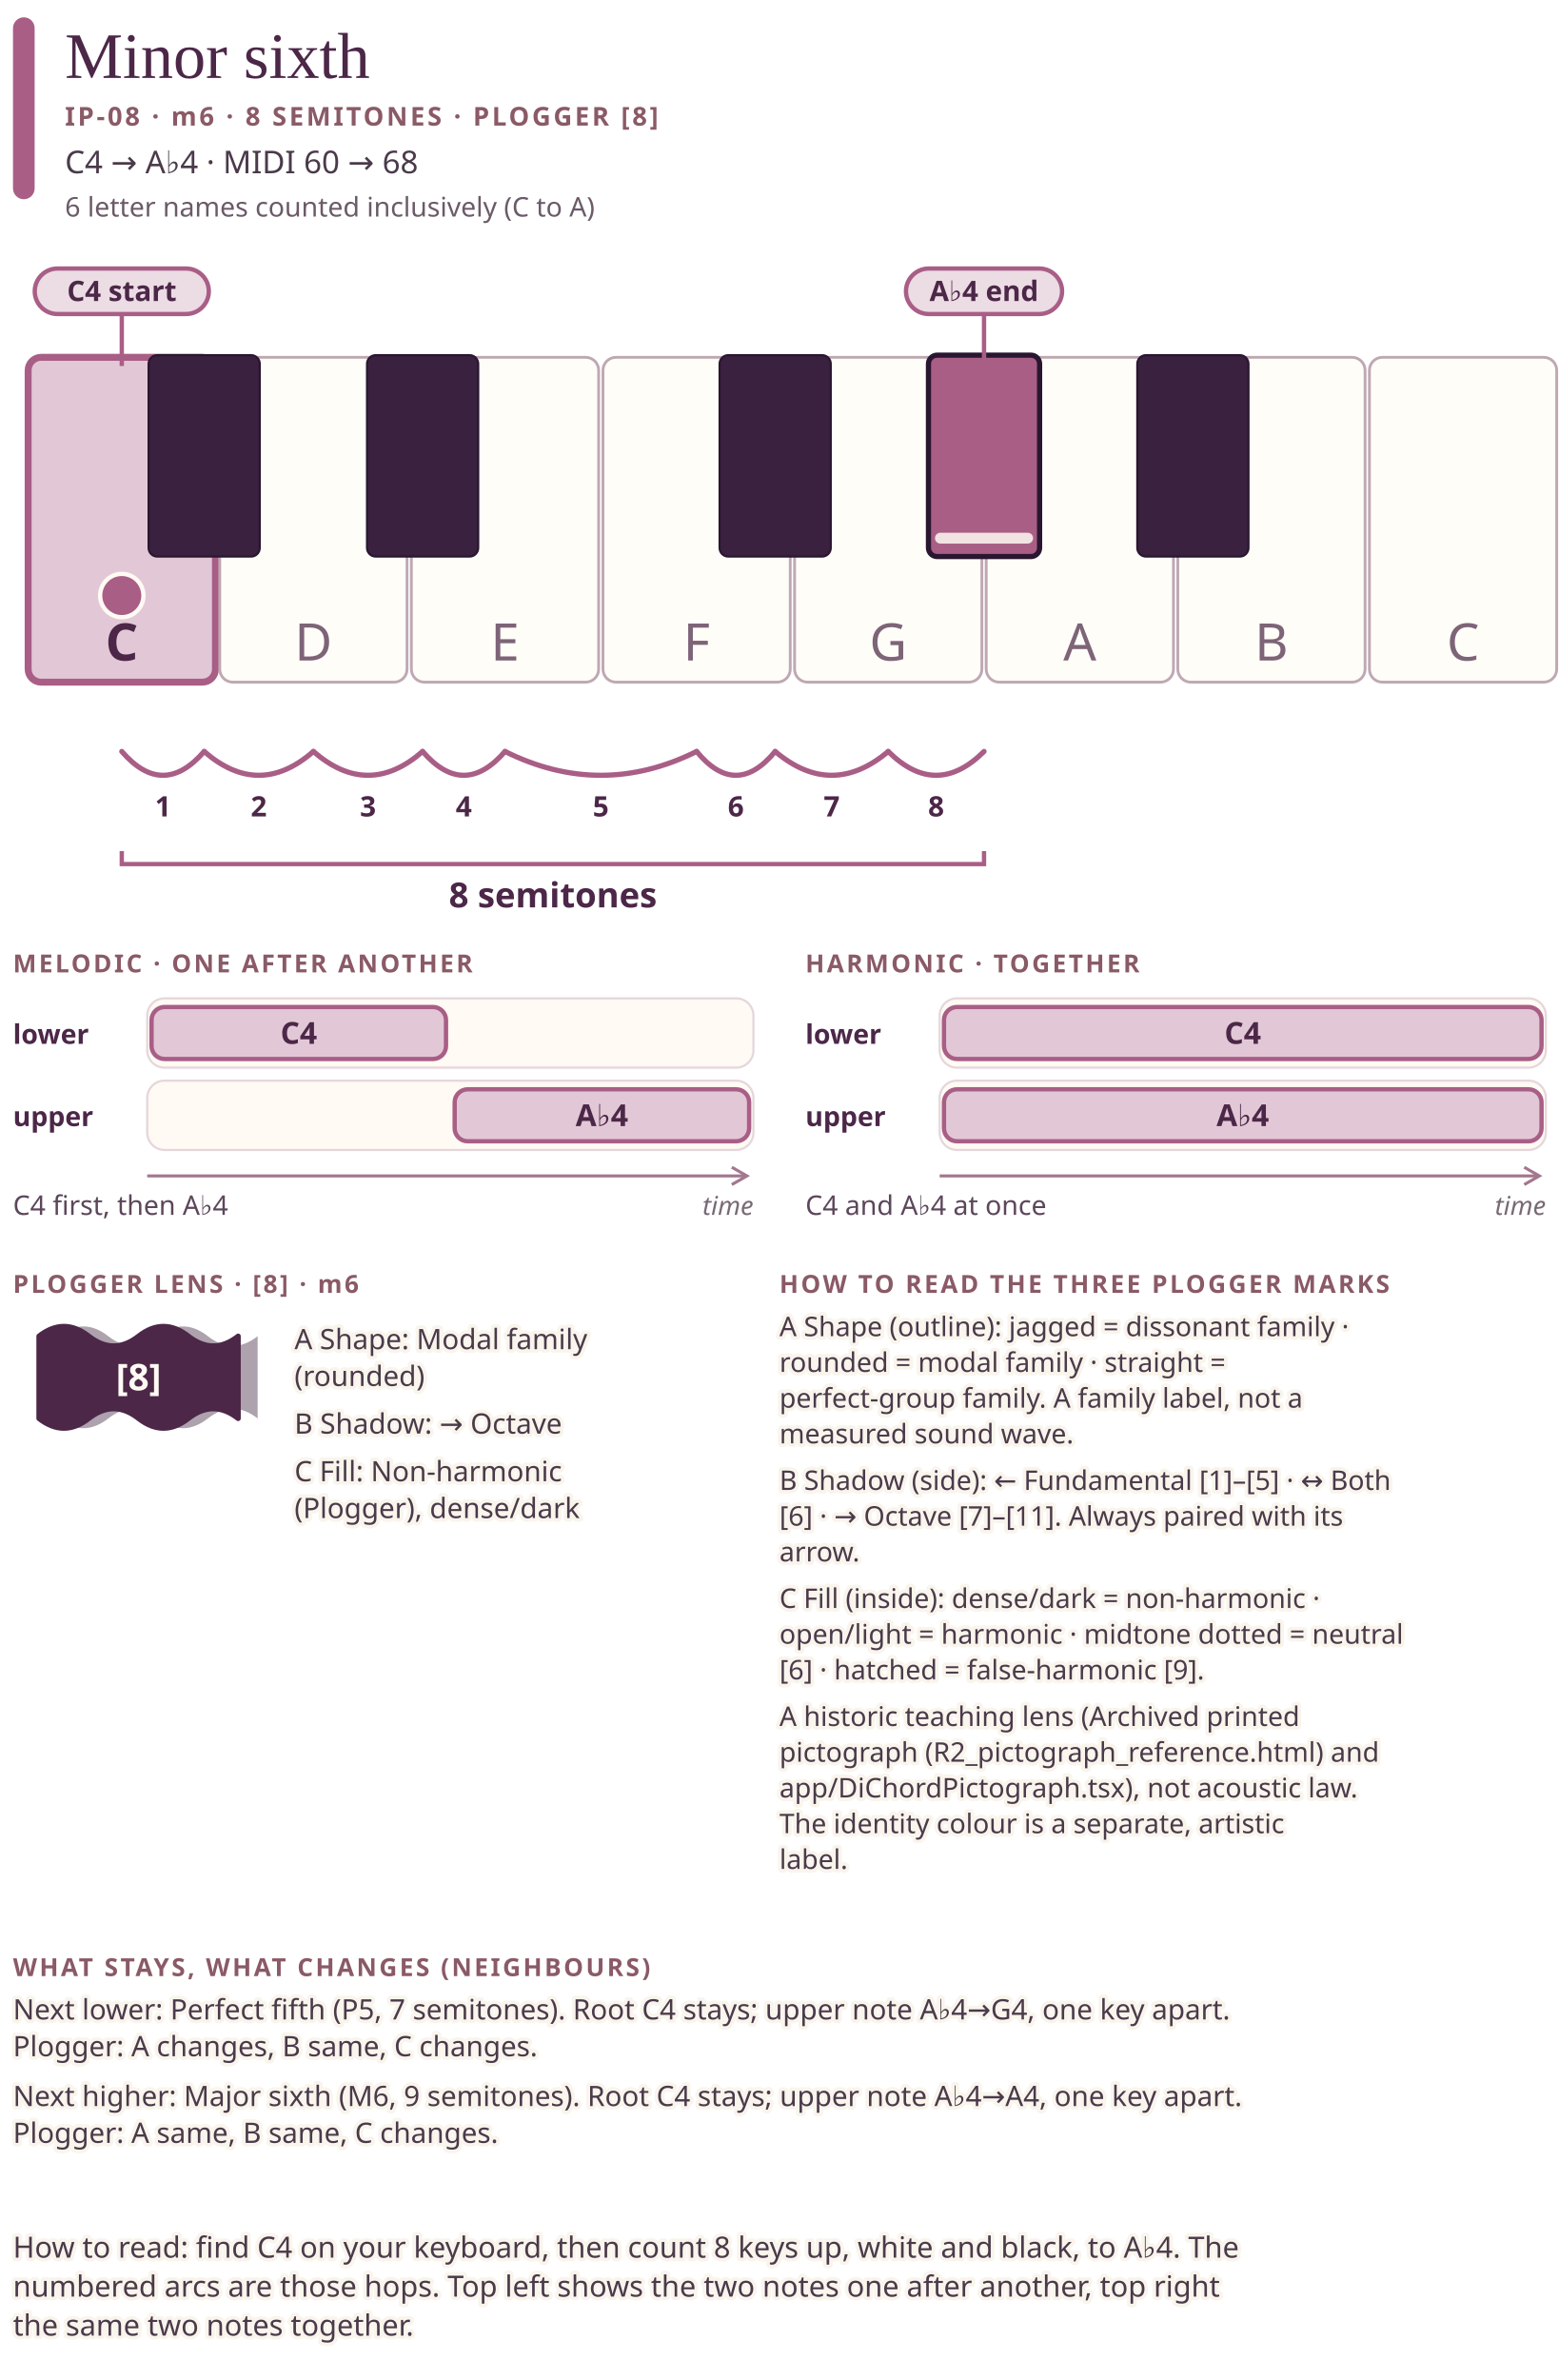
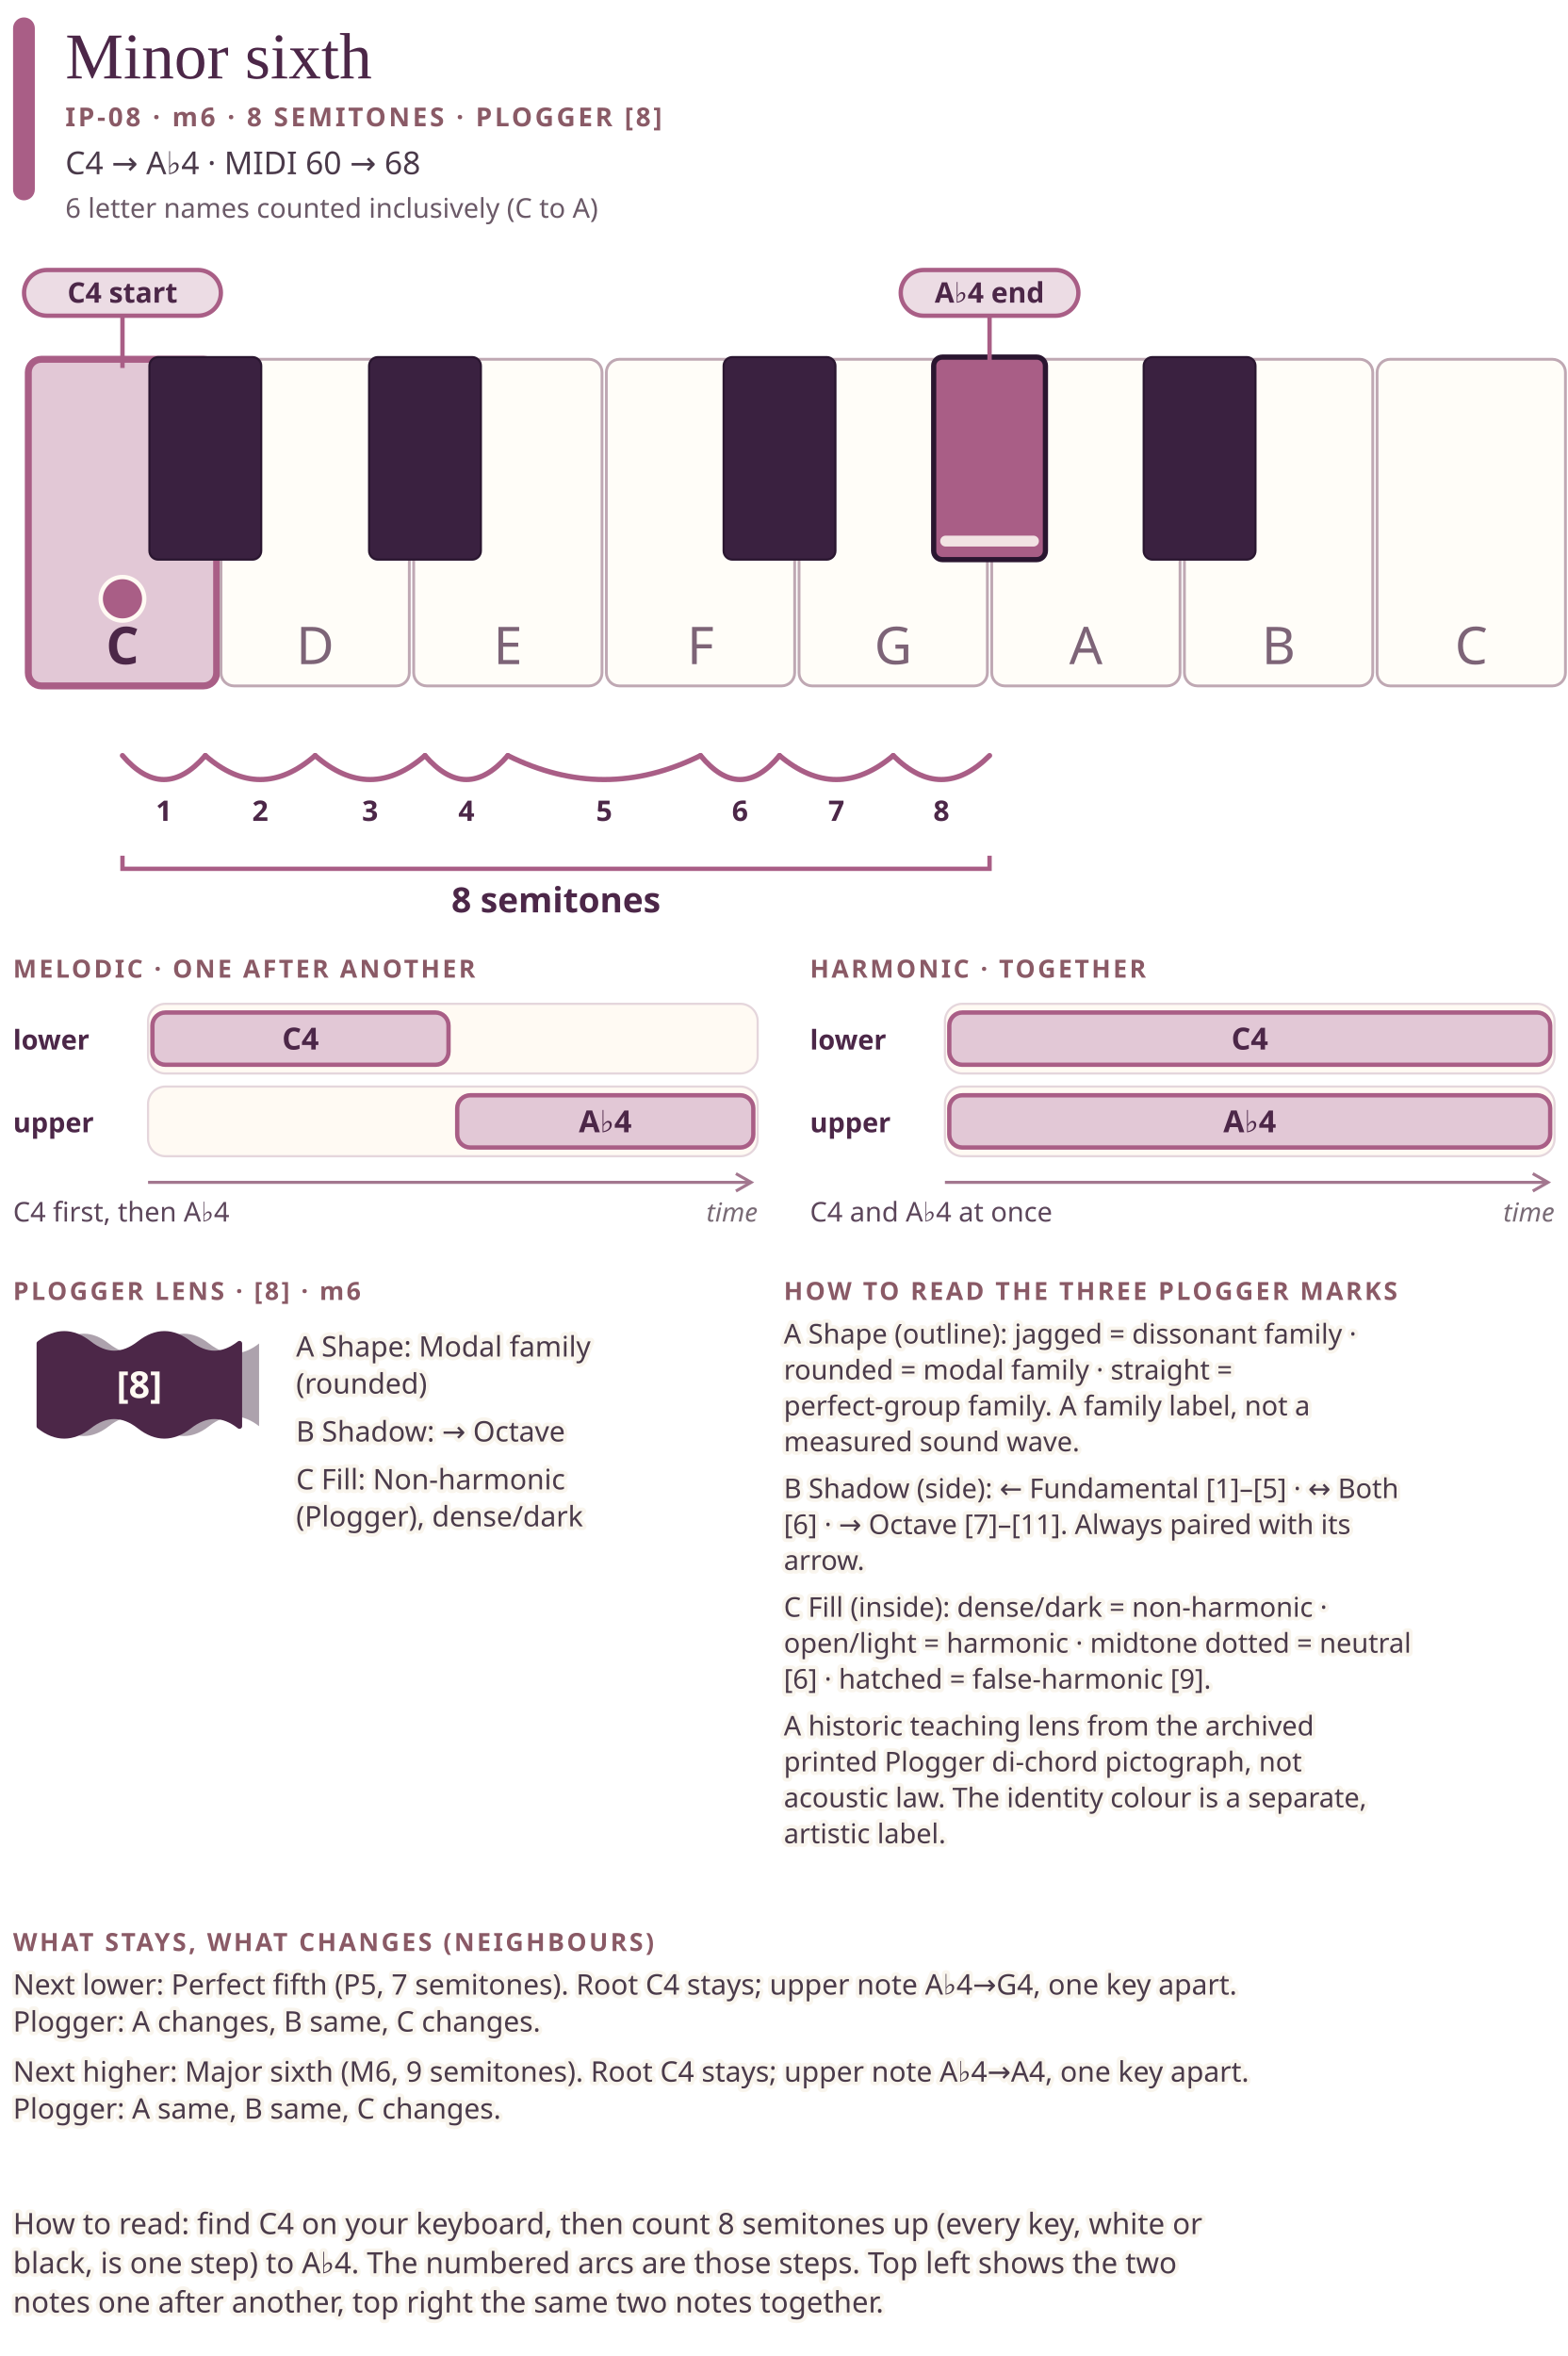
- <svg xmlns="http://www.w3.org/2000/svg" viewBox="0 0 720 1099" width="720" height="1099" role="img" aria-labelledby="IPF-sheet-08-t IPF-sheet-08-d">
+ <svg xmlns="http://www.w3.org/2000/svg" viewBox="0 0 720 1082" width="720" height="1082" role="img" aria-labelledby="IPF-sheet-08-t IPF-sheet-08-d">
  <defs>
    <linearGradient id="IPFsheet08-w" x1="0" y1="0" x2="0" y2="1">
      <stop offset="0" stop-color="#fffdf8" />
      <stop offset=".78" stop-color="#f7efe2" />
      <stop offset="1" stop-color="#eadfcd" />
    </linearGradient>
    <linearGradient id="IPFsheet08-b" x1="0" y1="0" x2="0" y2="1">
      <stop offset="0" stop-color="#4a2a4d" />
      <stop offset=".85" stop-color="#2a1630" />
      <stop offset="1" stop-color="#3a2140" />
    </linearGradient>
    <radialGradient id="IPFsheet08-home" cx=".5" cy=".82" r=".75">
      <stop offset="0" stop-color="#ffd98a" />
      <stop offset=".55" stop-color="#f6b94f" />
      <stop offset="1" stop-color="#f3a53a" stop-opacity=".92" />
    </radialGradient>
    <radialGradient id="IPFsheet08-lower" cx=".5" cy=".82" r=".75">
      <stop offset="0" stop-color="#ffe0a6" />
      <stop offset="1" stop-color="#f3b25a" />
    </radialGradient>
    <radialGradient id="IPFsheet08-upper" cx=".5" cy=".82" r=".75">
      <stop offset="0" stop-color="#bfe7e2" />
      <stop offset="1" stop-color="#8fcdc6" />
    </radialGradient>
    <linearGradient id="IPFsheet08-shared" x1="0" y1="0" x2="1" y2="0">
      <stop offset="0" stop-color="#f6c46a" />
      <stop offset=".5" stop-color="#efe6c4" />
      <stop offset="1" stop-color="#8fcdc6" />
    </linearGradient>
    <filter id="IPFsheet08-glow" x="-40%" y="-20%" width="180%" height="150%">
      <feGaussianBlur stdDeviation="9" />
    </filter>
  </defs>
  <g transform="translate(6 4)">
    <g transform="translate(0 0)">
      <rect x="0" y="4" width="10" height="84" rx="5" fill="#A95E86" />
      <text x="24" y="32" font-family="Georgia, 'Times New Roman', serif" font-size="30" font-weight="400" text-anchor="start" fill="#4C2748">Minor sixth</text>
      <text x="24" y="54" font-family="ui-sans-serif, system-ui, 'Segoe UI', sans-serif" font-size="12" font-weight="700" text-anchor="start" fill="#8a5a66" letter-spacing="1.2">IP-08 · m6 · 8 SEMITONES · PLOGGER [8]</text>
      <text x="24" y="76" font-family="ui-sans-serif, system-ui, 'Segoe UI', sans-serif" font-size="14.5" font-weight="400" text-anchor="start" fill="#4a3a4a">C4 → A♭4 · MIDI 60 → 68</text>
      <text x="24" y="96" font-family="ui-sans-serif, system-ui, 'Segoe UI', sans-serif" font-size="12.5" font-weight="400" text-anchor="start" fill="#6b5a68">6 letter names counted inclusively (C to A)</text>
    </g>
    <g transform="translate(0 116)">
      <rect x="7" y="45" width="86.5" height="150" rx="6" fill="#e2c8d6" stroke="#A95E86" stroke-width="3.2" />
      <text x="50.25" y="185" font-family="ui-sans-serif, system-ui, 'Segoe UI', sans-serif" font-size="23.895" font-weight="700" text-anchor="middle" fill="#4C2748">C</text>
      <rect x="95.5" y="45" width="86.5" height="150" rx="6" fill="#fffdf8" stroke="#bfa8b3" stroke-width="1.3" />
      <text x="138.75" y="185" font-family="ui-sans-serif, system-ui, 'Segoe UI', sans-serif" font-size="23.895" font-weight="500" text-anchor="middle" fill="#7d6477">D</text>
      <rect x="184" y="45" width="86.5" height="150" rx="6" fill="#fffdf8" stroke="#bfa8b3" stroke-width="1.3" />
      <text x="227.25" y="185" font-family="ui-sans-serif, system-ui, 'Segoe UI', sans-serif" font-size="23.895" font-weight="500" text-anchor="middle" fill="#7d6477">E</text>
      <rect x="272.5" y="45" width="86.5" height="150" rx="6" fill="#fffdf8" stroke="#bfa8b3" stroke-width="1.3" />
      <text x="315.75" y="185" font-family="ui-sans-serif, system-ui, 'Segoe UI', sans-serif" font-size="23.895" font-weight="500" text-anchor="middle" fill="#7d6477">F</text>
      <rect x="361" y="45" width="86.5" height="150" rx="6" fill="#fffdf8" stroke="#bfa8b3" stroke-width="1.3" />
      <text x="404.25" y="185" font-family="ui-sans-serif, system-ui, 'Segoe UI', sans-serif" font-size="23.895" font-weight="500" text-anchor="middle" fill="#7d6477">G</text>
      <rect x="449.5" y="45" width="86.5" height="150" rx="6" fill="#fffdf8" stroke="#bfa8b3" stroke-width="1.3" />
      <text x="492.75" y="185" font-family="ui-sans-serif, system-ui, 'Segoe UI', sans-serif" font-size="23.895" font-weight="500" text-anchor="middle" fill="#7d6477">A</text>
      <rect x="538" y="45" width="86.5" height="150" rx="6" fill="#fffdf8" stroke="#bfa8b3" stroke-width="1.3" />
      <text x="581.25" y="185" font-family="ui-sans-serif, system-ui, 'Segoe UI', sans-serif" font-size="23.895" font-weight="500" text-anchor="middle" fill="#7d6477">B</text>
      <rect x="626.5" y="45" width="86.5" height="150" rx="6" fill="#fffdf8" stroke="#bfa8b3" stroke-width="1.3" />
      <text x="669.75" y="185" font-family="ui-sans-serif, system-ui, 'Segoe UI', sans-serif" font-size="23.895" font-weight="500" text-anchor="middle" fill="#7d6477">C</text>
      <rect x="62.64" y="44" width="51.33" height="93" rx="4" fill="#3a2140" stroke="#2a1630" stroke-width="1" />
      <rect x="163.53" y="44" width="51.33" height="93" rx="4" fill="#3a2140" stroke="#2a1630" stroke-width="1" />
      <rect x="326.37" y="44" width="51.33" height="93" rx="4" fill="#3a2140" stroke="#2a1630" stroke-width="1" />
      <rect x="422.835" y="44" width="51.33" height="93" rx="4" fill="#A95E86" stroke="#2a1630" stroke-width="2.4" />
      <rect x="425.835" y="126" width="45.33" height="5" rx="2.5" fill="#fffaf3" opacity=".85" />
      <rect x="519.3" y="44" width="51.33" height="93" rx="4" fill="#3a2140" stroke="#2a1630" stroke-width="1" />
      <circle cx="50.25" cy="155" r="10" fill="#A95E86" stroke="#fffaf3" stroke-width="2" />
      <path d="M50.25 25 V49" stroke="#A95E86" stroke-width="2" />
-       <rect x="10.05" y="4" width="80.4" height="21" rx="10.5" fill="#ecdce4" stroke="#A95E86" stroke-width="2" />
+       <rect x="5.05" y="4" width="90.4" height="21" rx="10.5" fill="#ecdce4" stroke="#A95E86" stroke-width="2" />
      <text x="50.25" y="19" font-family="ui-sans-serif, system-ui, 'Segoe UI', sans-serif" font-size="13" font-weight="700" text-anchor="middle" fill="#4C2748">C4 start</text>
      <path d="M448.5 25 V47" stroke="#A95E86" stroke-width="2" />
-       <rect x="412.45" y="4" width="72.1" height="21" rx="10.5" fill="#ecdce4" stroke="#A95E86" stroke-width="2" />
+       <rect x="407.7" y="4" width="81.6" height="21" rx="10.5" fill="#ecdce4" stroke="#A95E86" stroke-width="2" />
      <text x="448.5" y="19" font-family="ui-sans-serif, system-ui, 'Segoe UI', sans-serif" font-size="13" font-weight="700" text-anchor="middle" fill="#4C2748">A♭4 end</text>
    </g>
    <g transform="translate(0 335)">
      <path d="M50.25 8 q19.027 22 38.055 0" fill="none" stroke="#A95E86" stroke-width="2.4" stroke-linecap="round" />
      <text x="69.278" y="38" font-family="ui-sans-serif, system-ui, 'Segoe UI', sans-serif" font-size="13" font-weight="700" text-anchor="middle" fill="#4C2748">1</text>
      <path d="M88.305 8 q25.223 22 50.445 0" fill="none" stroke="#A95E86" stroke-width="2.4" stroke-linecap="round" />
      <text x="113.528" y="38" font-family="ui-sans-serif, system-ui, 'Segoe UI', sans-serif" font-size="13" font-weight="700" text-anchor="middle" fill="#4C2748">2</text>
      <path d="M138.75 8 q25.222 22 50.445 0" fill="none" stroke="#A95E86" stroke-width="2.4" stroke-linecap="round" />
      <text x="163.972" y="38" font-family="ui-sans-serif, system-ui, 'Segoe UI', sans-serif" font-size="13" font-weight="700" text-anchor="middle" fill="#4C2748">3</text>
      <path d="M189.195 8 q19.028 22 38.055 0" fill="none" stroke="#A95E86" stroke-width="2.4" stroke-linecap="round" />
      <text x="208.222" y="38" font-family="ui-sans-serif, system-ui, 'Segoe UI', sans-serif" font-size="13" font-weight="700" text-anchor="middle" fill="#4C2748">4</text>
      <path d="M227.25 8 q44.25 22 88.5 0" fill="none" stroke="#A95E86" stroke-width="2.4" stroke-linecap="round" />
      <text x="271.5" y="38" font-family="ui-sans-serif, system-ui, 'Segoe UI', sans-serif" font-size="13" font-weight="700" text-anchor="middle" fill="#4C2748">5</text>
      <path d="M315.75 8 q18.143 22 36.285 0" fill="none" stroke="#A95E86" stroke-width="2.4" stroke-linecap="round" />
      <text x="333.893" y="38" font-family="ui-sans-serif, system-ui, 'Segoe UI', sans-serif" font-size="13" font-weight="700" text-anchor="middle" fill="#4C2748">6</text>
      <path d="M352.035 8 q26.107 22 52.215 0" fill="none" stroke="#A95E86" stroke-width="2.4" stroke-linecap="round" />
      <text x="378.143" y="38" font-family="ui-sans-serif, system-ui, 'Segoe UI', sans-serif" font-size="13" font-weight="700" text-anchor="middle" fill="#4C2748">7</text>
      <path d="M404.25 8 q22.125 22 44.25 0" fill="none" stroke="#A95E86" stroke-width="2.4" stroke-linecap="round" />
      <text x="426.375" y="38" font-family="ui-sans-serif, system-ui, 'Segoe UI', sans-serif" font-size="13" font-weight="700" text-anchor="middle" fill="#4C2748">8</text>
      <path d="M50.25 54 V60 H448.5 V54" fill="none" stroke="#A95E86" stroke-width="2" />
      <text x="249.375" y="80" font-family="ui-sans-serif, system-ui, 'Segoe UI', sans-serif" font-size="16" font-weight="700" text-anchor="middle" fill="#4C2748">8 semitones</text>
    </g>
    <g transform="translate(0 433)">
      <g transform="translate(0 0)">
        <text x="0" y="12" font-family="ui-sans-serif, system-ui, 'Segoe UI', sans-serif" font-size="11.5" font-weight="700" text-anchor="start" fill="#8a5a66" letter-spacing="1.1">MELODIC · ONE AFTER ANOTHER</text>
        <text x="0" y="45" font-family="ui-sans-serif, system-ui, 'Segoe UI', sans-serif" font-size="12.5" font-weight="600" text-anchor="start" fill="#4C2748">lower</text>
        <rect x="62" y="24" width="280" height="32" rx="8" fill="#fffaf3" stroke="#e5d6dc" />
        <rect x="64" y="28" width="136" height="24" rx="6" fill="#e2c8d6" stroke="#A95E86" stroke-width="2" />
        <text x="132" y="45" font-family="ui-sans-serif, system-ui, 'Segoe UI', sans-serif" font-size="14" font-weight="700" text-anchor="middle" fill="#4C2748">C4</text>
        <text x="0" y="83" font-family="ui-sans-serif, system-ui, 'Segoe UI', sans-serif" font-size="12.5" font-weight="600" text-anchor="start" fill="#4C2748">upper</text>
        <rect x="62" y="62" width="280" height="32" rx="8" fill="#fffaf3" stroke="#e5d6dc" />
        <rect x="204" y="66" width="136" height="24" rx="6" fill="#e2c8d6" stroke="#A95E86" stroke-width="2" />
        <text x="272" y="83" font-family="ui-sans-serif, system-ui, 'Segoe UI', sans-serif" font-size="14" font-weight="700" text-anchor="middle" fill="#4C2748">A♭4</text>
        <path d="M62 106 H338" stroke="#a3778f" stroke-width="1.4" />
        <path d="M332 102 l7 4 l-7 4" fill="none" stroke="#a3778f" stroke-width="1.4" />
        <text x="342" y="124" font-family="ui-sans-serif, system-ui, 'Segoe UI', sans-serif" font-size="12" font-weight="400" text-anchor="end" fill="#786a75" font-style="italic">time</text>
        <text x="0" y="124" font-family="ui-sans-serif, system-ui, 'Segoe UI', sans-serif" font-size="12.5" font-weight="400" text-anchor="start" fill="#5c465b">C4 first, then A♭4</text>
      </g>
      <g transform="translate(366 0)">
        <text x="0" y="12" font-family="ui-sans-serif, system-ui, 'Segoe UI', sans-serif" font-size="11.5" font-weight="700" text-anchor="start" fill="#8a5a66" letter-spacing="1.1">HARMONIC · TOGETHER</text>
        <text x="0" y="45" font-family="ui-sans-serif, system-ui, 'Segoe UI', sans-serif" font-size="12.5" font-weight="600" text-anchor="start" fill="#4C2748">lower</text>
        <rect x="62" y="24" width="280" height="32" rx="8" fill="#fffaf3" stroke="#e5d6dc" />
        <rect x="64" y="28" width="276" height="24" rx="6" fill="#e2c8d6" stroke="#A95E86" stroke-width="2" />
        <text x="202" y="45" font-family="ui-sans-serif, system-ui, 'Segoe UI', sans-serif" font-size="14" font-weight="700" text-anchor="middle" fill="#4C2748">C4</text>
        <text x="0" y="83" font-family="ui-sans-serif, system-ui, 'Segoe UI', sans-serif" font-size="12.5" font-weight="600" text-anchor="start" fill="#4C2748">upper</text>
        <rect x="62" y="62" width="280" height="32" rx="8" fill="#fffaf3" stroke="#e5d6dc" />
        <rect x="64" y="66" width="276" height="24" rx="6" fill="#e2c8d6" stroke="#A95E86" stroke-width="2" />
        <text x="202" y="83" font-family="ui-sans-serif, system-ui, 'Segoe UI', sans-serif" font-size="14" font-weight="700" text-anchor="middle" fill="#4C2748">A♭4</text>
        <path d="M62 106 H338" stroke="#a3778f" stroke-width="1.4" />
        <path d="M332 102 l7 4 l-7 4" fill="none" stroke="#a3778f" stroke-width="1.4" />
        <text x="342" y="124" font-family="ui-sans-serif, system-ui, 'Segoe UI', sans-serif" font-size="12" font-weight="400" text-anchor="end" fill="#786a75" font-style="italic">time</text>
        <text x="0" y="124" font-family="ui-sans-serif, system-ui, 'Segoe UI', sans-serif" font-size="12.5" font-weight="400" text-anchor="start" fill="#5c465b">C4 and A♭4 at once</text>
      </g>
    </g>
    <g transform="translate(0 581)">
      <g transform="translate(0 0)">
        <text x="0" y="12" font-family="ui-sans-serif, system-ui, 'Segoe UI', sans-serif" font-size="11.5" font-weight="700" text-anchor="start" fill="#8a5a66" letter-spacing="1.1">PLOGGER LENS · [8] · m6</text>
        <g transform="translate(0 22) scale(1)">
          <path d="M0 10 Q11.5 1 23 10 Q34.5 19 46 10 Q57.5 1 69 10 Q80.5 19 92 10 L92 48 Q80.5 39 69 48 Q57.5 57 46 48 Q34.5 39 23 48 Q11.5 57 0 48 Z" transform="translate(21 0)" fill="#5c465b" opacity=".5" />
          <g transform="translate(12 0)">
            <defs>
              <clipPath id="IPFsheet08-cl8">
                <path d="M0 10 Q11.5 1 23 10 Q34.5 19 46 10 Q57.5 1 69 10 Q80.5 19 92 10 L92 48 Q80.5 39 69 48 Q57.5 57 46 48 Q34.5 39 23 48 Q11.5 57 0 48 Z" />
              </clipPath>
            </defs>
            <path d="M0 10 Q11.5 1 23 10 Q34.5 19 46 10 Q57.5 1 69 10 Q80.5 19 92 10 L92 48 Q80.5 39 69 48 Q57.5 57 46 48 Q34.5 39 23 48 Q11.5 57 0 48 Z" fill="#4C2748" />
            <path d="M0 10 Q11.5 1 23 10 Q34.5 19 46 10 Q57.5 1 69 10 Q80.5 19 92 10 L92 48 Q80.5 39 69 48 Q57.5 57 46 48 Q34.5 39 23 48 Q11.5 57 0 48 Z" fill="none" stroke="#4C2748" stroke-width="2.4" stroke-linejoin="round" />
            <text x="46" y="35" font-family="ui-sans-serif, system-ui, 'Segoe UI', sans-serif" font-size="17" font-weight="700" text-anchor="middle" fill="#fffaf3">[8]</text>
          </g>
        </g>
        <text x="130" y="38" font-family="ui-sans-serif, system-ui, 'Segoe UI', sans-serif" font-size="13" font-weight="400" text-anchor="start" fill="#4a3a4a" stroke="#f9f5ed" stroke-width="3.4" stroke-linejoin="round" paint-order="stroke fill">A Shape: Modal family</text>
        <text x="130" y="55" font-family="ui-sans-serif, system-ui, 'Segoe UI', sans-serif" font-size="13" font-weight="400" text-anchor="start" fill="#4a3a4a" stroke="#f9f5ed" stroke-width="3.4" stroke-linejoin="round" paint-order="stroke fill">(rounded)</text>
        <text x="130" y="77" font-family="ui-sans-serif, system-ui, 'Segoe UI', sans-serif" font-size="13" font-weight="400" text-anchor="start" fill="#4a3a4a" stroke="#f9f5ed" stroke-width="3.4" stroke-linejoin="round" paint-order="stroke fill">B Shadow: → Octave</text>
        <text x="130" y="99" font-family="ui-sans-serif, system-ui, 'Segoe UI', sans-serif" font-size="13" font-weight="400" text-anchor="start" fill="#4a3a4a" stroke="#f9f5ed" stroke-width="3.4" stroke-linejoin="round" paint-order="stroke fill">C Fill: Non-harmonic</text>
        <text x="130" y="116" font-family="ui-sans-serif, system-ui, 'Segoe UI', sans-serif" font-size="13" font-weight="400" text-anchor="start" fill="#4a3a4a" stroke="#f9f5ed" stroke-width="3.4" stroke-linejoin="round" paint-order="stroke fill">(Plogger), dense/dark</text>
      </g>
      <g transform="translate(354 0)">
        <text x="0" y="12" font-family="ui-sans-serif, system-ui, 'Segoe UI', sans-serif" font-size="11.5" font-weight="700" text-anchor="start" fill="#8a5a66" letter-spacing="1.1">HOW TO READ THE THREE PLOGGER MARKS</text>
        <text x="0" y="32" font-family="ui-sans-serif, system-ui, 'Segoe UI', sans-serif" font-size="12.5" font-weight="400" text-anchor="start" fill="#4a3a4a" stroke="#f9f5ed" stroke-width="3.4" stroke-linejoin="round" paint-order="stroke fill">A Shape (outline): jagged = dissonant family ·</text>
        <text x="0" y="48.5" font-family="ui-sans-serif, system-ui, 'Segoe UI', sans-serif" font-size="12.5" font-weight="400" text-anchor="start" fill="#4a3a4a" stroke="#f9f5ed" stroke-width="3.4" stroke-linejoin="round" paint-order="stroke fill">rounded = modal family · straight =</text>
        <text x="0" y="65" font-family="ui-sans-serif, system-ui, 'Segoe UI', sans-serif" font-size="12.5" font-weight="400" text-anchor="start" fill="#4a3a4a" stroke="#f9f5ed" stroke-width="3.4" stroke-linejoin="round" paint-order="stroke fill">perfect-group family. A family label, not a</text>
        <text x="0" y="81.5" font-family="ui-sans-serif, system-ui, 'Segoe UI', sans-serif" font-size="12.5" font-weight="400" text-anchor="start" fill="#4a3a4a" stroke="#f9f5ed" stroke-width="3.4" stroke-linejoin="round" paint-order="stroke fill">measured sound wave.</text>
        <text x="0" y="103" font-family="ui-sans-serif, system-ui, 'Segoe UI', sans-serif" font-size="12.5" font-weight="400" text-anchor="start" fill="#4a3a4a" stroke="#f9f5ed" stroke-width="3.4" stroke-linejoin="round" paint-order="stroke fill">B Shadow (side): ← Fundamental [1]–[5] · ↔ Both</text>
        <text x="0" y="119.5" font-family="ui-sans-serif, system-ui, 'Segoe UI', sans-serif" font-size="12.5" font-weight="400" text-anchor="start" fill="#4a3a4a" stroke="#f9f5ed" stroke-width="3.4" stroke-linejoin="round" paint-order="stroke fill">[6] · → Octave [7]–[11]. Always paired with its</text>
        <text x="0" y="136" font-family="ui-sans-serif, system-ui, 'Segoe UI', sans-serif" font-size="12.5" font-weight="400" text-anchor="start" fill="#4a3a4a" stroke="#f9f5ed" stroke-width="3.4" stroke-linejoin="round" paint-order="stroke fill">arrow.</text>
        <text x="0" y="157.5" font-family="ui-sans-serif, system-ui, 'Segoe UI', sans-serif" font-size="12.5" font-weight="400" text-anchor="start" fill="#4a3a4a" stroke="#f9f5ed" stroke-width="3.4" stroke-linejoin="round" paint-order="stroke fill">C Fill (inside): dense/dark = non-harmonic ·</text>
        <text x="0" y="174" font-family="ui-sans-serif, system-ui, 'Segoe UI', sans-serif" font-size="12.5" font-weight="400" text-anchor="start" fill="#4a3a4a" stroke="#f9f5ed" stroke-width="3.4" stroke-linejoin="round" paint-order="stroke fill">open/light = harmonic · midtone dotted = neutral</text>
        <text x="0" y="190.5" font-family="ui-sans-serif, system-ui, 'Segoe UI', sans-serif" font-size="12.5" font-weight="400" text-anchor="start" fill="#4a3a4a" stroke="#f9f5ed" stroke-width="3.4" stroke-linejoin="round" paint-order="stroke fill">[6] · hatched = false-harmonic [9].</text>
-         <text x="0" y="212" font-family="ui-sans-serif, system-ui, 'Segoe UI', sans-serif" font-size="12.5" font-weight="400" text-anchor="start" fill="#4a3a4a" stroke="#f9f5ed" stroke-width="3.4" stroke-linejoin="round" paint-order="stroke fill">A historic teaching lens (Archived printed</text>
-         <text x="0" y="228.5" font-family="ui-sans-serif, system-ui, 'Segoe UI', sans-serif" font-size="12.5" font-weight="400" text-anchor="start" fill="#4a3a4a" stroke="#f9f5ed" stroke-width="3.4" stroke-linejoin="round" paint-order="stroke fill">pictograph (R2_pictograph_reference.html) and</text>
-         <text x="0" y="245" font-family="ui-sans-serif, system-ui, 'Segoe UI', sans-serif" font-size="12.5" font-weight="400" text-anchor="start" fill="#4a3a4a" stroke="#f9f5ed" stroke-width="3.4" stroke-linejoin="round" paint-order="stroke fill">app/DiChordPictograph.tsx), not acoustic law.</text>
-         <text x="0" y="261.5" font-family="ui-sans-serif, system-ui, 'Segoe UI', sans-serif" font-size="12.5" font-weight="400" text-anchor="start" fill="#4a3a4a" stroke="#f9f5ed" stroke-width="3.4" stroke-linejoin="round" paint-order="stroke fill">The identity colour is a separate, artistic</text>
-         <text x="0" y="278" font-family="ui-sans-serif, system-ui, 'Segoe UI', sans-serif" font-size="12.5" font-weight="400" text-anchor="start" fill="#4a3a4a" stroke="#f9f5ed" stroke-width="3.4" stroke-linejoin="round" paint-order="stroke fill">label.</text>
+         <text x="0" y="212" font-family="ui-sans-serif, system-ui, 'Segoe UI', sans-serif" font-size="12.5" font-weight="400" text-anchor="start" fill="#4a3a4a" stroke="#f9f5ed" stroke-width="3.4" stroke-linejoin="round" paint-order="stroke fill">A historic teaching lens from the archived</text>
+         <text x="0" y="228.5" font-family="ui-sans-serif, system-ui, 'Segoe UI', sans-serif" font-size="12.5" font-weight="400" text-anchor="start" fill="#4a3a4a" stroke="#f9f5ed" stroke-width="3.4" stroke-linejoin="round" paint-order="stroke fill">printed Plogger di-chord pictograph, not</text>
+         <text x="0" y="245" font-family="ui-sans-serif, system-ui, 'Segoe UI', sans-serif" font-size="12.5" font-weight="400" text-anchor="start" fill="#4a3a4a" stroke="#f9f5ed" stroke-width="3.4" stroke-linejoin="round" paint-order="stroke fill">acoustic law. The identity colour is a separate,</text>
+         <text x="0" y="261.5" font-family="ui-sans-serif, system-ui, 'Segoe UI', sans-serif" font-size="12.5" font-weight="400" text-anchor="start" fill="#4a3a4a" stroke="#f9f5ed" stroke-width="3.4" stroke-linejoin="round" paint-order="stroke fill">artistic label.</text>
      </g>
    </g>
-     <g transform="translate(0 896.5)">
+     <g transform="translate(0 880)">
      <text x="0" y="12" font-family="ui-sans-serif, system-ui, 'Segoe UI', sans-serif" font-size="11.5" font-weight="700" text-anchor="start" fill="#8a5a66" letter-spacing="1.1">WHAT STAYS, WHAT CHANGES (NEIGHBOURS)</text>
      <text x="0" y="32" font-family="ui-sans-serif, system-ui, 'Segoe UI', sans-serif" font-size="13" font-weight="400" text-anchor="start" fill="#4a3a4a" stroke="#f9f5ed" stroke-width="3.4" stroke-linejoin="round" paint-order="stroke fill">Next lower: Perfect fifth (P5, 7 semitones). Root C4 stays; upper note A♭4→G4, one key apart.</text>
      <text x="0" y="49" font-family="ui-sans-serif, system-ui, 'Segoe UI', sans-serif" font-size="13" font-weight="400" text-anchor="start" fill="#4a3a4a" stroke="#f9f5ed" stroke-width="3.4" stroke-linejoin="round" paint-order="stroke fill">Plogger: A changes, B same, C changes.</text>
      <text x="0" y="72" font-family="ui-sans-serif, system-ui, 'Segoe UI', sans-serif" font-size="13" font-weight="400" text-anchor="start" fill="#4a3a4a" stroke="#f9f5ed" stroke-width="3.4" stroke-linejoin="round" paint-order="stroke fill">Next higher: Major sixth (M6, 9 semitones). Root C4 stays; upper note A♭4→A4, one key apart.</text>
      <text x="0" y="89" font-family="ui-sans-serif, system-ui, 'Segoe UI', sans-serif" font-size="13" font-weight="400" text-anchor="start" fill="#4a3a4a" stroke="#f9f5ed" stroke-width="3.4" stroke-linejoin="round" paint-order="stroke fill">Plogger: A same, B same, C changes.</text>
    </g>
-     <g transform="translate(0 1024.5)">
-       <text x="0" y="14" font-family="ui-sans-serif, system-ui, 'Segoe UI', sans-serif" font-size="13.5" font-weight="400" text-anchor="start" fill="#4a3a4a" stroke="#f9f5ed" stroke-width="3.4" stroke-linejoin="round" paint-order="stroke fill">How to read: find C4 on your keyboard, then count 8 keys up, white and black, to A♭4. The</text>
-       <text x="0" y="32" font-family="ui-sans-serif, system-ui, 'Segoe UI', sans-serif" font-size="13.5" font-weight="400" text-anchor="start" fill="#4a3a4a" stroke="#f9f5ed" stroke-width="3.4" stroke-linejoin="round" paint-order="stroke fill">numbered arcs are those hops. Top left shows the two notes one after another, top right</text>
-       <text x="0" y="50" font-family="ui-sans-serif, system-ui, 'Segoe UI', sans-serif" font-size="13.5" font-weight="400" text-anchor="start" fill="#4a3a4a" stroke="#f9f5ed" stroke-width="3.4" stroke-linejoin="round" paint-order="stroke fill">the same two notes together.</text>
+     <g transform="translate(0 1008)">
+       <text x="0" y="14" font-family="ui-sans-serif, system-ui, 'Segoe UI', sans-serif" font-size="13.5" font-weight="400" text-anchor="start" fill="#4a3a4a" stroke="#f9f5ed" stroke-width="3.4" stroke-linejoin="round" paint-order="stroke fill">How to read: find C4 on your keyboard, then count 8 semitones up (every key, white or</text>
+       <text x="0" y="32" font-family="ui-sans-serif, system-ui, 'Segoe UI', sans-serif" font-size="13.5" font-weight="400" text-anchor="start" fill="#4a3a4a" stroke="#f9f5ed" stroke-width="3.4" stroke-linejoin="round" paint-order="stroke fill">black, is one step) to A♭4. The numbered arcs are those steps. Top left shows the two</text>
+       <text x="0" y="50" font-family="ui-sans-serif, system-ui, 'Segoe UI', sans-serif" font-size="13.5" font-weight="400" text-anchor="start" fill="#4a3a4a" stroke="#f9f5ed" stroke-width="3.4" stroke-linejoin="round" paint-order="stroke fill">notes one after another, top right the same two notes together.</text>
    </g>
  </g>
</svg>
